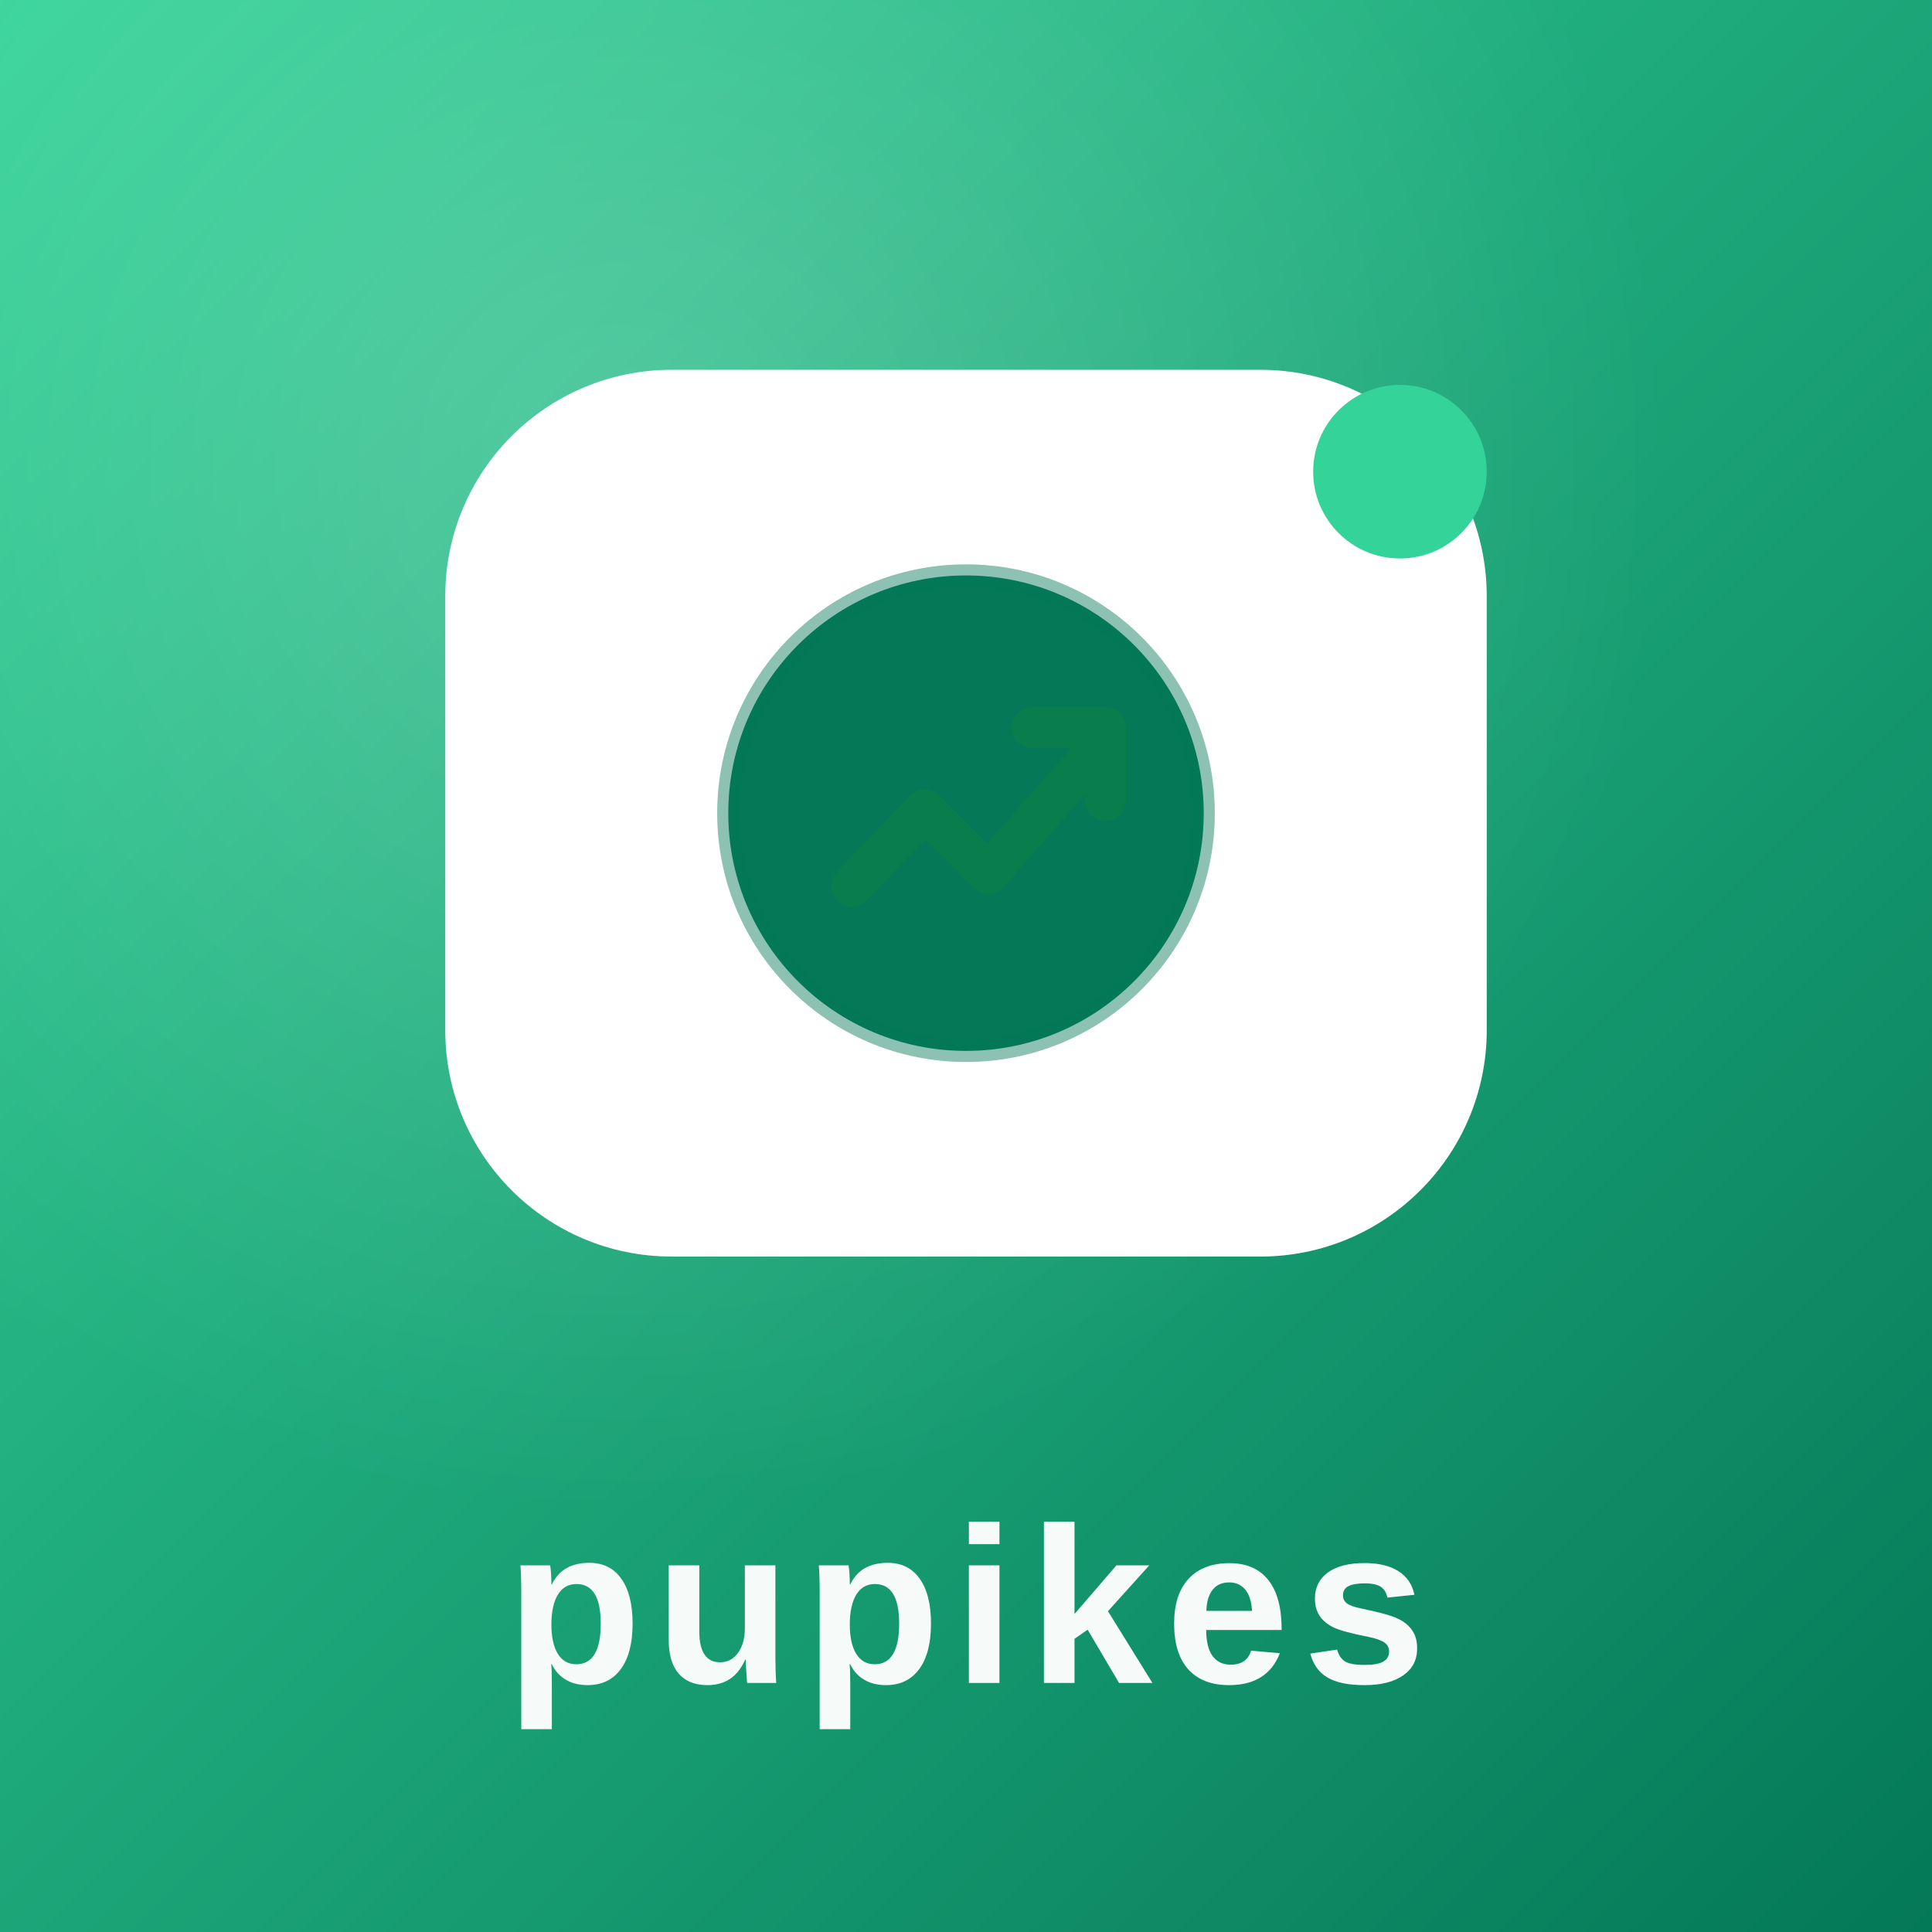
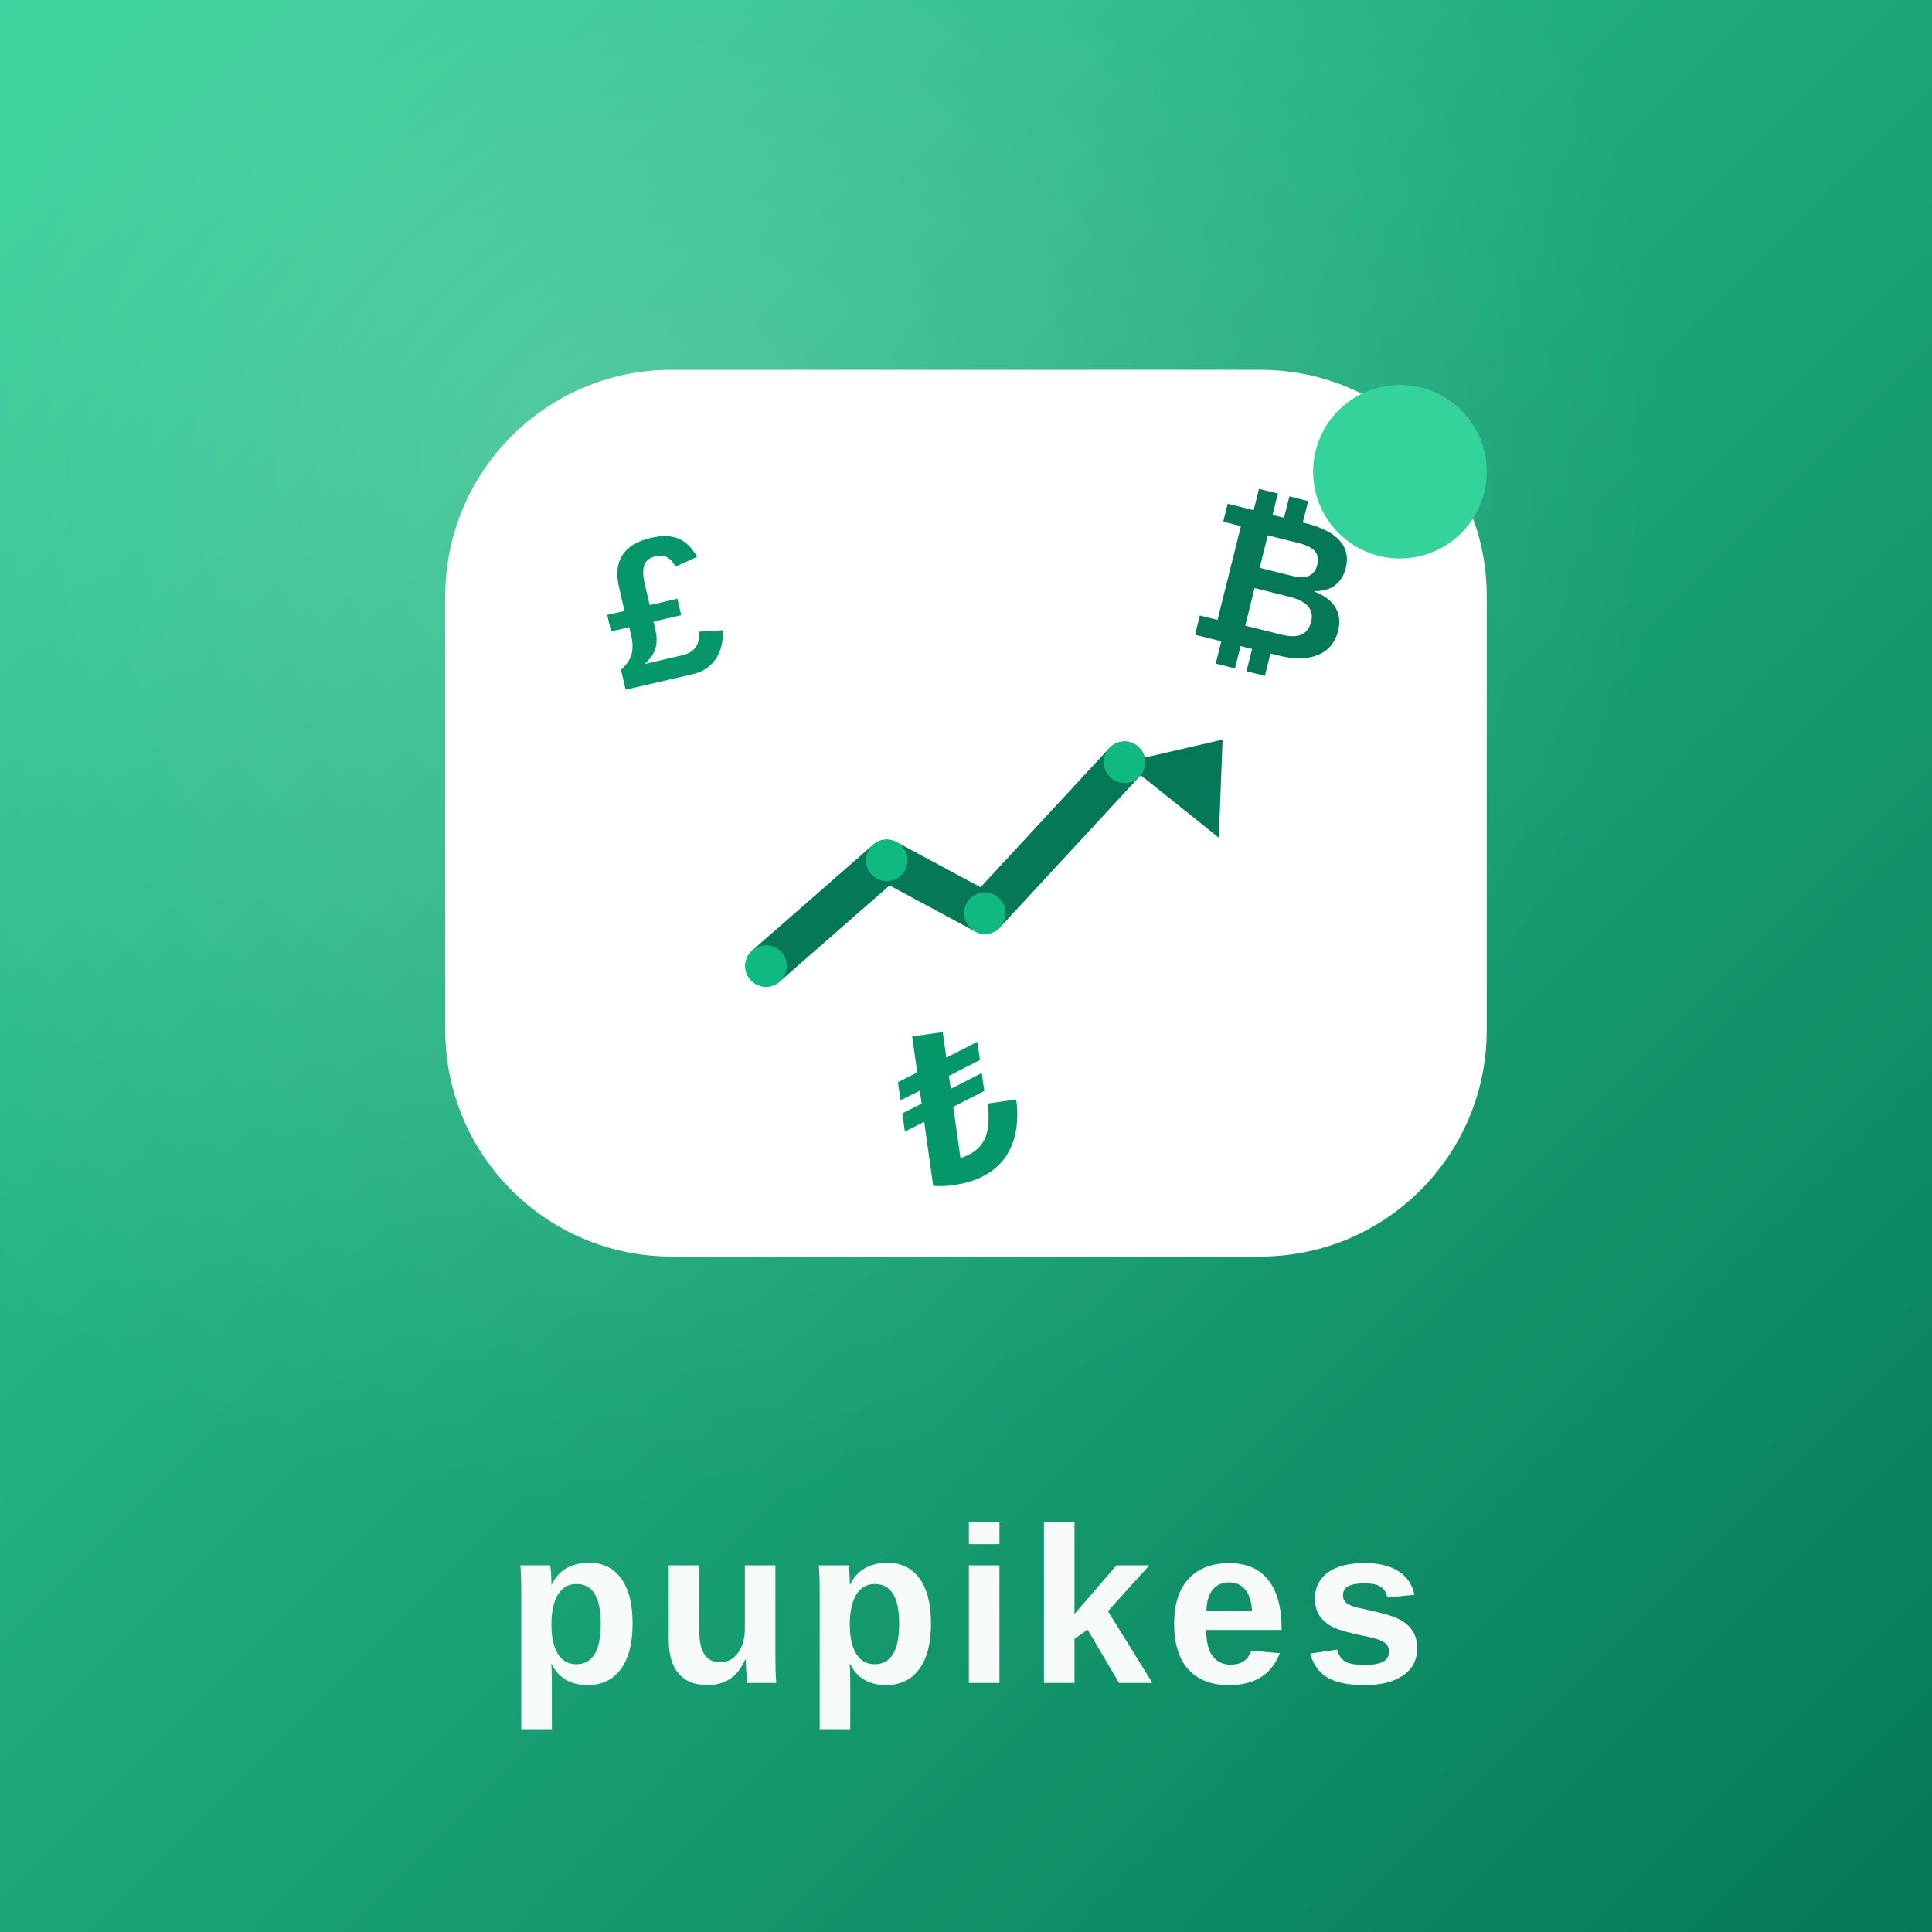
<svg xmlns="http://www.w3.org/2000/svg" width="1024" height="1024" viewBox="0 0 1024 1024">
  <defs>
    <linearGradient id="g" x1="0" y1="0" x2="1" y2="1">
      <stop offset="0" stop-color="#34d399" />
      <stop offset="1" stop-color="#047857" />
    </linearGradient>
    <radialGradient id="hi" cx="0.32" cy="0.24" r="0.9">
      <stop offset="0" stop-color="rgba(255,255,255,0.20)" />
      <stop offset="0.6" stop-color="rgba(255,255,255,0)" />
    </radialGradient>
  </defs>
  <rect width="1024" height="1024" fill="url(#g)" />
  <rect width="1024" height="1024" fill="url(#hi)" />
  <rect x="236" y="196" width="552" height="470" rx="120" fill="#fff" />
  <circle cx="742" cy="250" r="46" fill="#34d399" />
-   <g transform="translate(512 431) scale(0.84) translate(-512 -440)">
-     <circle cx="512" cy="440" r="150" fill="#047857" />
-     <circle cx="512" cy="440" r="150" fill="none" stroke="rgba(4,120,87,.45)" stroke-width="14" />
-     <path d="M440 486 l46 -48 l40 40 l74 -84" fill="none" stroke="#0a7d4d" stroke-width="26" stroke-linecap="round" stroke-linejoin="round" />
-     <path d="M600 386 h-46 M600 386 v46" fill="none" stroke="#0a7d4d" stroke-width="26" stroke-linecap="round" />
+   <g fill="none" stroke="#047857" stroke-width="22" stroke-linecap="round" stroke-linejoin="round">
+     <path d="M406 512 L 470 456 L 522 484 L 596 404" />
+   </g>
+   <path d="M596 404 l52 -12 l-2 52 z" fill="#047857" />
+   <g fill="#10b981">
+     <circle cx="406" cy="512" r="11" />
+     <circle cx="470" cy="456" r="11" />
+     <circle cx="522" cy="484" r="11" />
+     <circle cx="596" cy="404" r="11" />
+   </g>
+   <g font-family="Segoe UI, Arial, Helvetica, sans-serif" font-weight="800" text-anchor="middle">
+     <text x="352" y="360" font-size="108" fill="#059669" transform="rotate(-13 352 328)">£</text>
+     <text x="676" y="346" font-size="104" fill="#047857" transform="rotate(14 676 312)">₿</text>
+     <text x="510" y="626" font-size="112" fill="#059669" transform="rotate(-8 510 590)">₺</text>
  </g>
  <text x="512" y="892" font-family="Segoe UI, Arial, Helvetica, sans-serif" font-size="118" font-weight="700" letter-spacing="7" fill="rgba(255,255,255,0.96)" text-anchor="middle">pupikes</text>
</svg>
